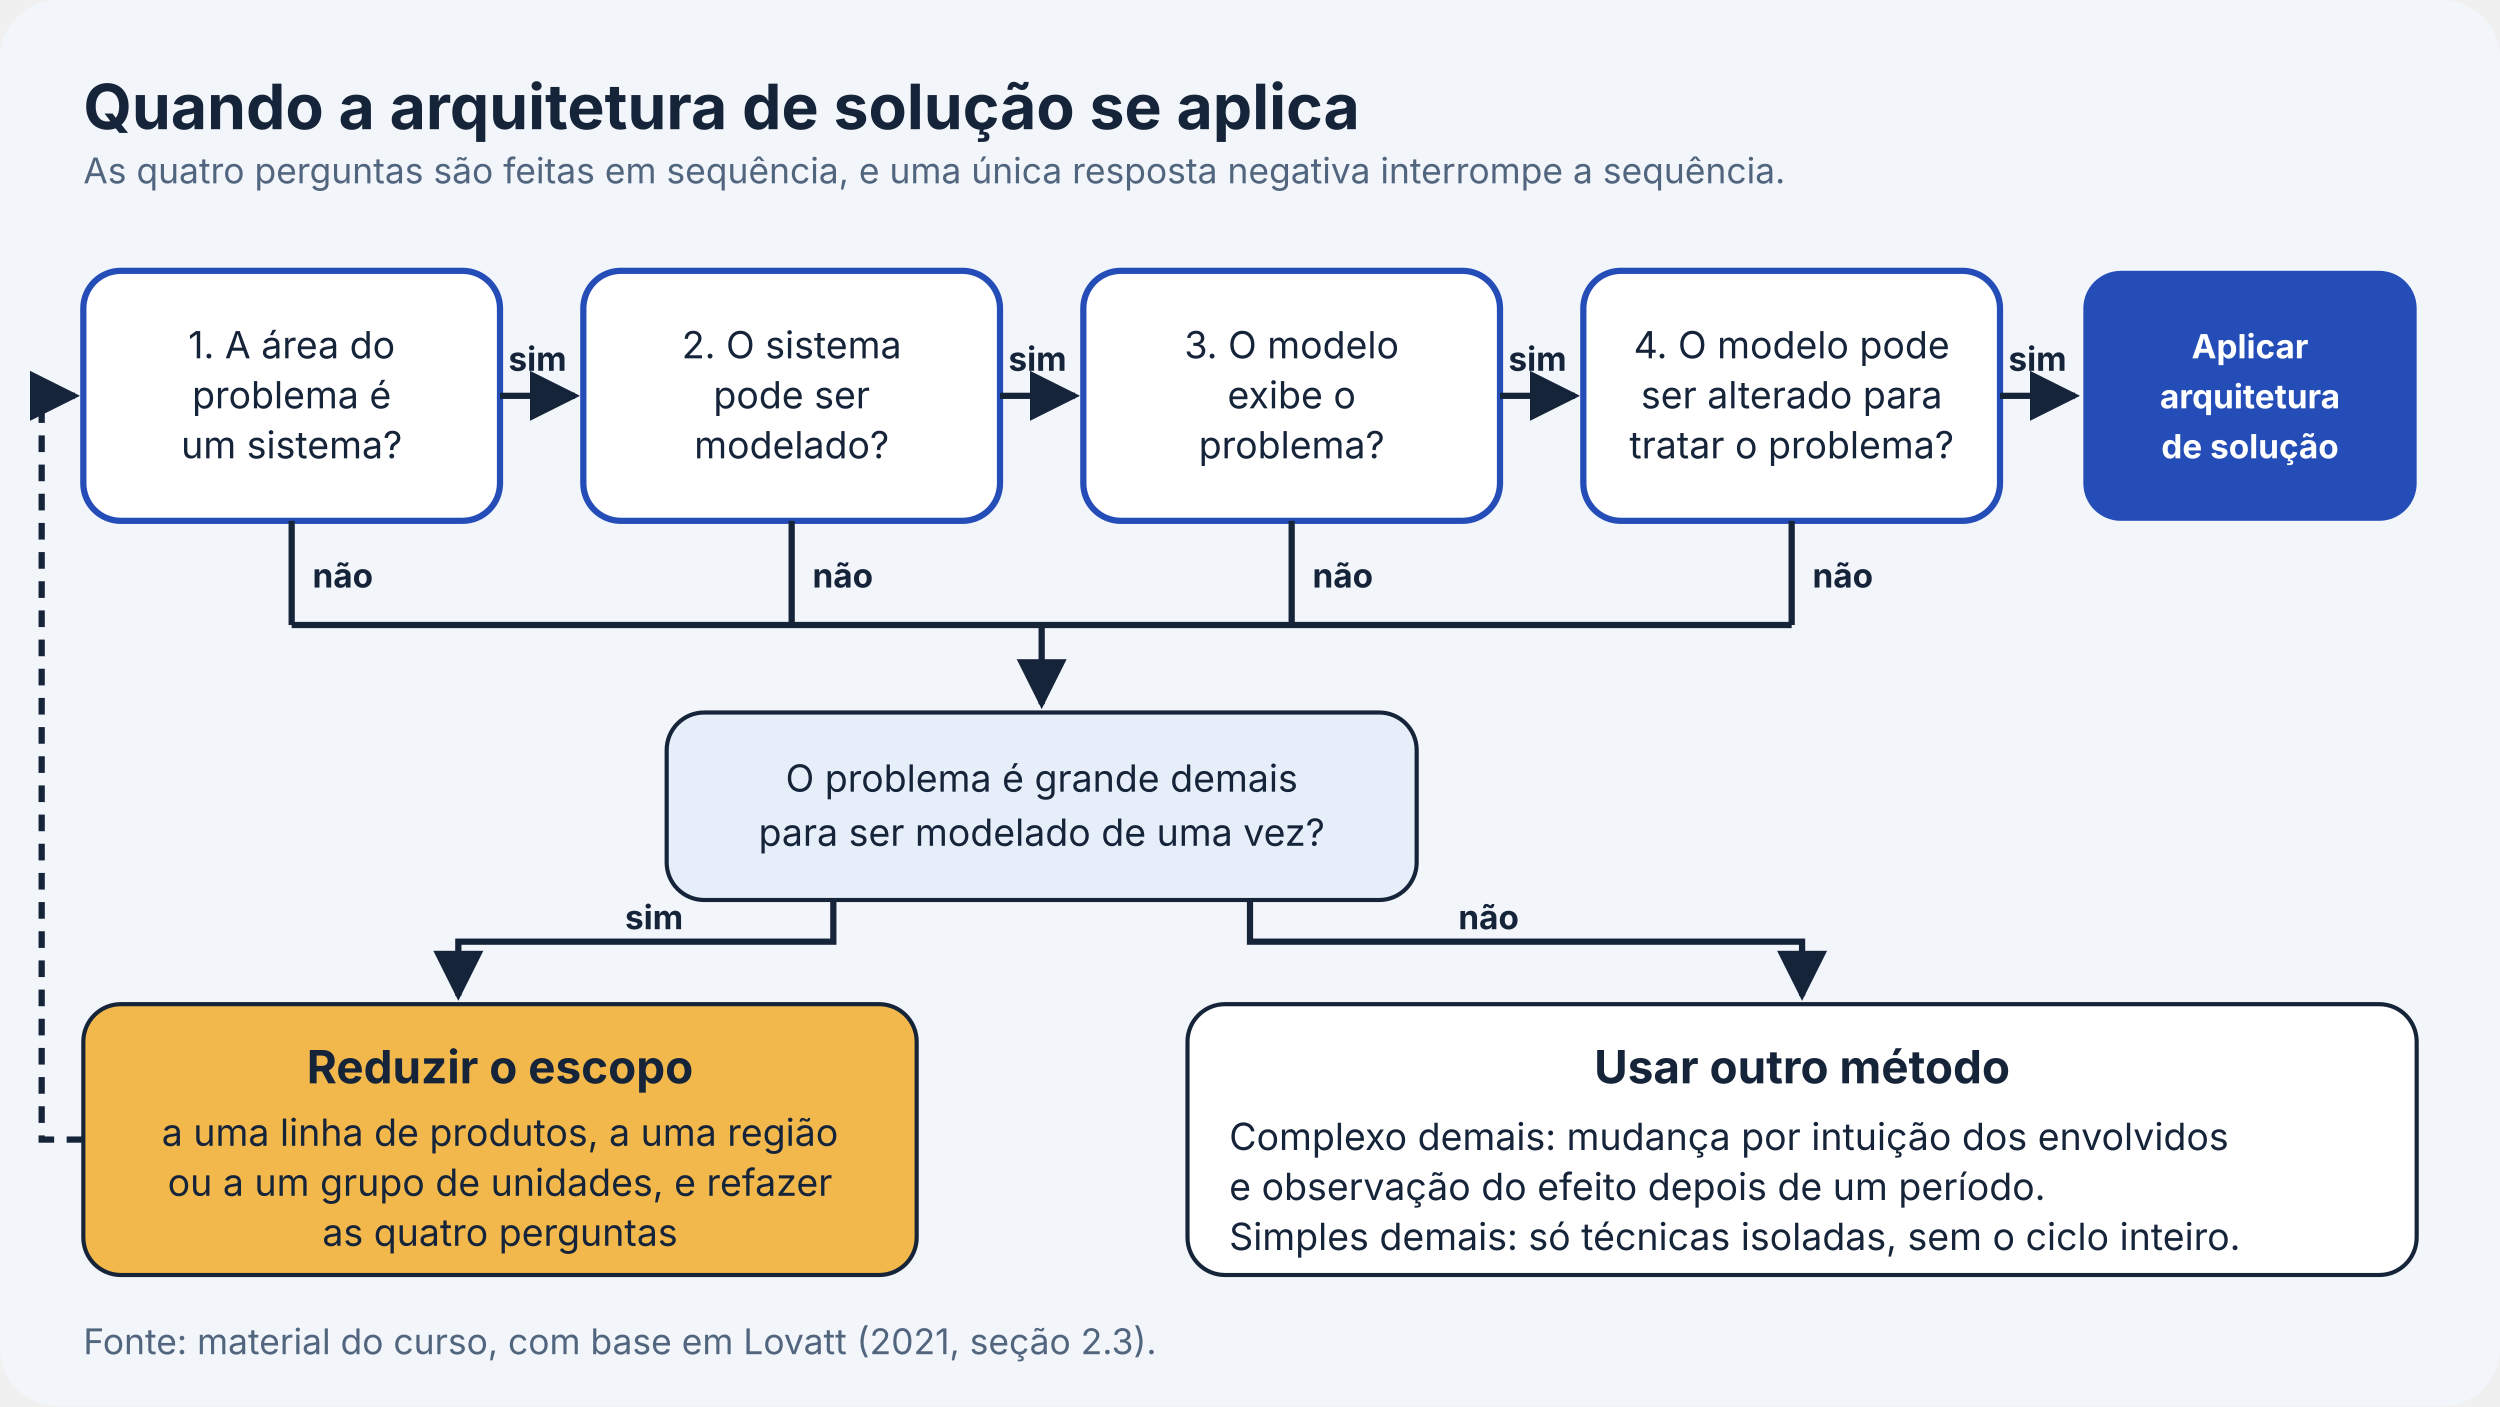
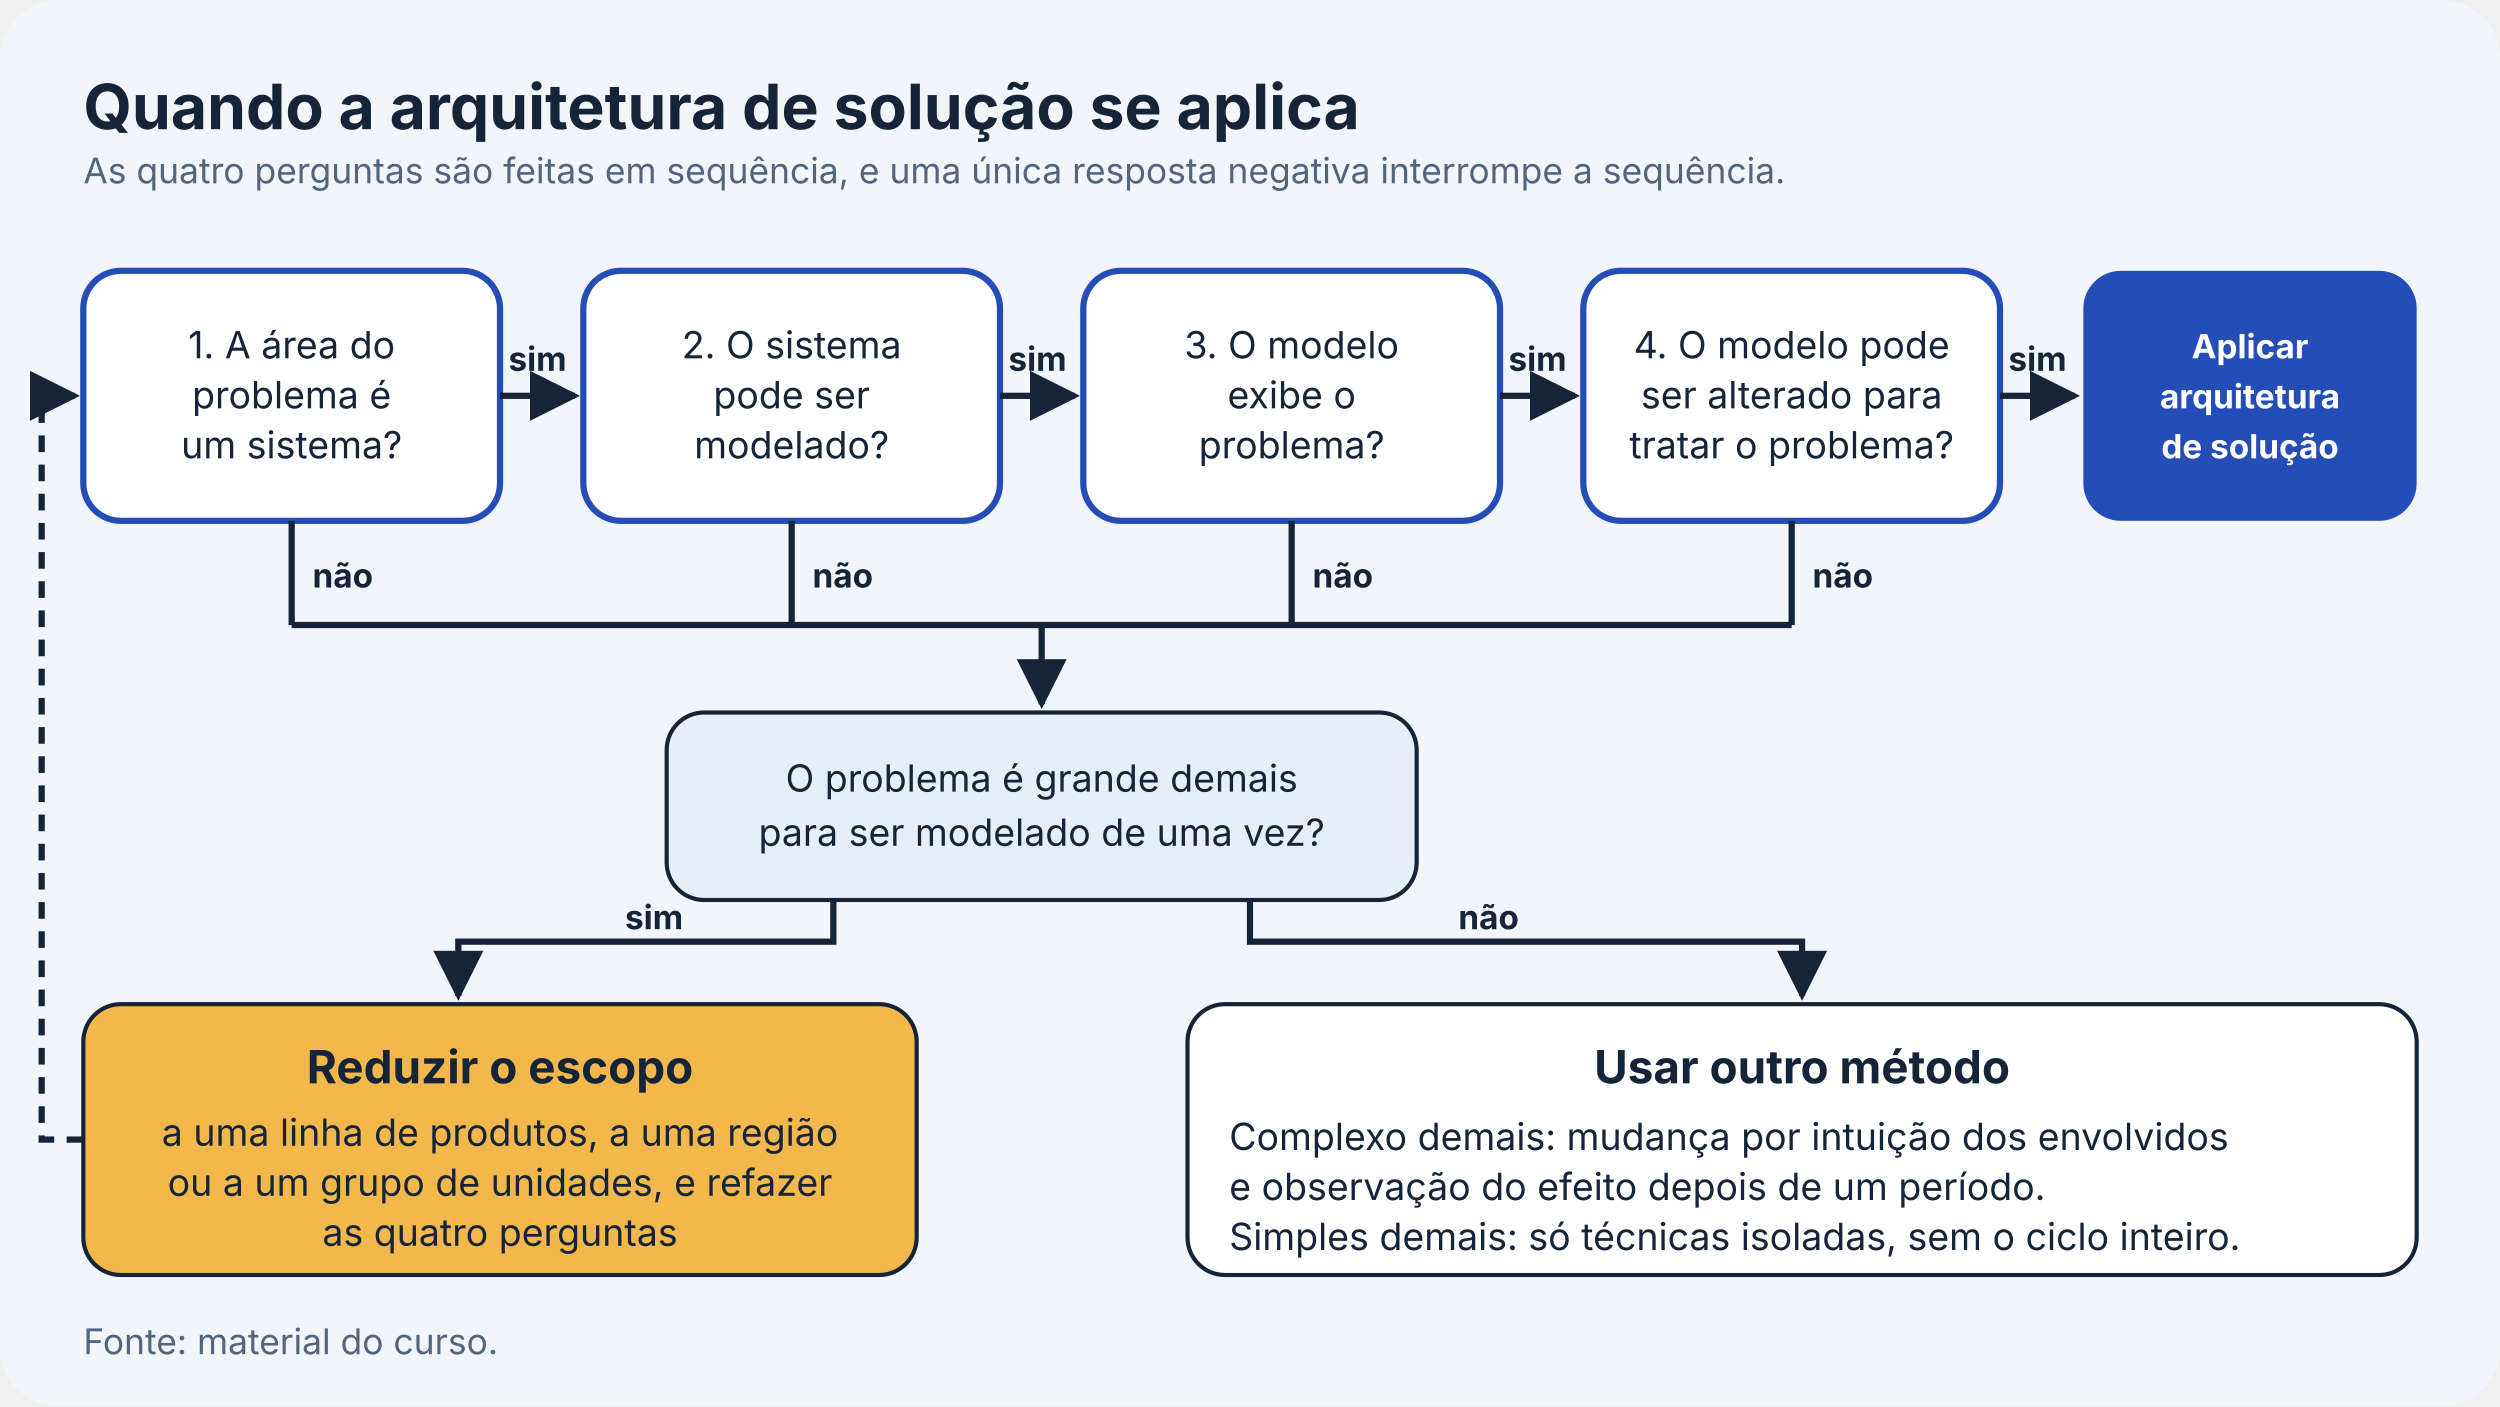
<svg xmlns="http://www.w3.org/2000/svg" viewBox="0 0 1200 675" role="img" aria-labelledby="title desc">
  <defs>
    <style>text{font-family:-apple-system,BlinkMacSystemFont,'Segoe UI',sans-serif;fill:#16243A}.h{font-size:30px;font-weight:700}.t{font-size:22px;font-weight:700}.q{font-size:17px;fill:#52657E}.p{font-size:18px}.e{font-size:16px;font-weight:700}.w{fill:white}</style>
    <marker id="seta" viewBox="0 0 10 10" refX="9" refY="5" markerWidth="8" markerHeight="8" orient="auto-start-reverse">
      <path d="M0 0L10 5L0 10z" fill="#16243A" />
    </marker>
  </defs>
  <rect width="1200" height="675" rx="28" fill="#F2F6FB" />
  <text x="40" y="62" class="h">Quando a arquitetura de solução se aplica</text>
  <text x="40" y="88" class="q">As quatro perguntas são feitas em sequência, e uma única resposta negativa interrompe a sequência.</text>
  <rect x="40" y="130" width="200" height="120" rx="18" fill="white" stroke="#254DB8" stroke-width="3" />
  <text x="140" y="172" text-anchor="middle" class="p">1. A área do</text>
  <text x="140" y="196" text-anchor="middle" class="p">problema é</text>
  <text x="140" y="220" text-anchor="middle" class="p">um sistema?</text>
  <rect x="280" y="130" width="200" height="120" rx="18" fill="white" stroke="#254DB8" stroke-width="3" />
  <text x="380" y="172" text-anchor="middle" class="p">2. O sistema</text>
  <text x="380" y="196" text-anchor="middle" class="p">pode ser</text>
  <text x="380" y="220" text-anchor="middle" class="p">modelado?</text>
  <rect x="520" y="130" width="200" height="120" rx="18" fill="white" stroke="#254DB8" stroke-width="3" />
  <text x="620" y="172" text-anchor="middle" class="p">3. O modelo</text>
  <text x="620" y="196" text-anchor="middle" class="p">exibe o</text>
  <text x="620" y="220" text-anchor="middle" class="p">problema?</text>
  <rect x="760" y="130" width="200" height="120" rx="18" fill="white" stroke="#254DB8" stroke-width="3" />
  <text x="860" y="172" text-anchor="middle" class="p">4. O modelo pode</text>
  <text x="860" y="196" text-anchor="middle" class="p">ser alterado para</text>
  <text x="860" y="220" text-anchor="middle" class="p">tratar o problema?</text>
  <rect x="1000" y="130" width="160" height="120" rx="18" fill="#254DB8" />
  <text x="1080" y="172" text-anchor="middle" class="e w">Aplicar</text>
  <text x="1080" y="196" text-anchor="middle" class="e w">arquitetura</text>
  <text x="1080" y="220" text-anchor="middle" class="e w">de solução</text>
  <g stroke="#16243A" stroke-width="3" fill="none" marker-end="url(#seta)">
    <path d="M240 190h36" />
    <path d="M480 190h36" />
    <path d="M720 190h36" />
    <path d="M960 190h36" />
  </g>
  <text x="258" y="178" text-anchor="middle" class="e">sim</text>
  <text x="498" y="178" text-anchor="middle" class="e">sim</text>
  <text x="738" y="178" text-anchor="middle" class="e">sim</text>
  <text x="978" y="178" text-anchor="middle" class="e">sim</text>
  <g stroke="#16243A" stroke-width="3" fill="none">
    <path d="M140 250v50M380 250v50M620 250v50M860 250v50M140 300h720" />
    <path d="M500 300v38" marker-end="url(#seta)" />
  </g>
  <text x="150" y="282" class="e">não</text>
  <text x="390" y="282" class="e">não</text>
  <text x="630" y="282" class="e">não</text>
  <text x="870" y="282" class="e">não</text>
  <rect x="320" y="342" width="360" height="90" rx="18" fill="#E6EEF9" stroke="#16243A" stroke-width="2" />
  <text x="500" y="380" text-anchor="middle" class="p">O problema é grande demais</text>
  <text x="500" y="406" text-anchor="middle" class="p">para ser modelado de uma vez?</text>
  <g stroke="#16243A" stroke-width="3" fill="none" marker-end="url(#seta)">
    <path d="M400 432v20H220v26" />
    <path d="M600 432v20h265v26" />
  </g>
  <text x="300" y="446" class="e">sim</text>
  <text x="700" y="446" class="e">não</text>
  <rect x="40" y="482" width="400" height="130" rx="18" fill="#F2B84B" stroke="#16243A" stroke-width="2" />
  <text x="240" y="520" text-anchor="middle" class="t">Reduzir o escopo</text>
  <text x="240" y="550" text-anchor="middle" class="p">a uma linha de produtos, a uma região</text>
  <text x="240" y="574" text-anchor="middle" class="p">ou a um grupo de unidades, e refazer</text>
  <text x="240" y="598" text-anchor="middle" class="p">as quatro perguntas</text>
  <path d="M40 547H20V190h16" stroke="#16243A" stroke-width="3" stroke-dasharray="8 6" fill="none" marker-end="url(#seta)" />
  <rect x="570" y="482" width="590" height="130" rx="18" fill="white" stroke="#16243A" stroke-width="2" />
  <text x="865" y="520" text-anchor="middle" class="t">Usar outro método</text>
  <text x="590" y="552" class="p">Complexo demais: mudança por intuição dos envolvidos</text>
  <text x="590" y="576" class="p">e observação do efeito depois de um período.</text>
  <text x="590" y="600" class="p">Simples demais: só técnicas isoladas, sem o ciclo inteiro.</text>
-   <text x="40" y="650" class="q">Fonte: material do curso, com base em Lovatt (2021, seção 2.3).</text>
+   <text x="40" y="650" class="q">Fonte: material do curso.</text>
</svg>
